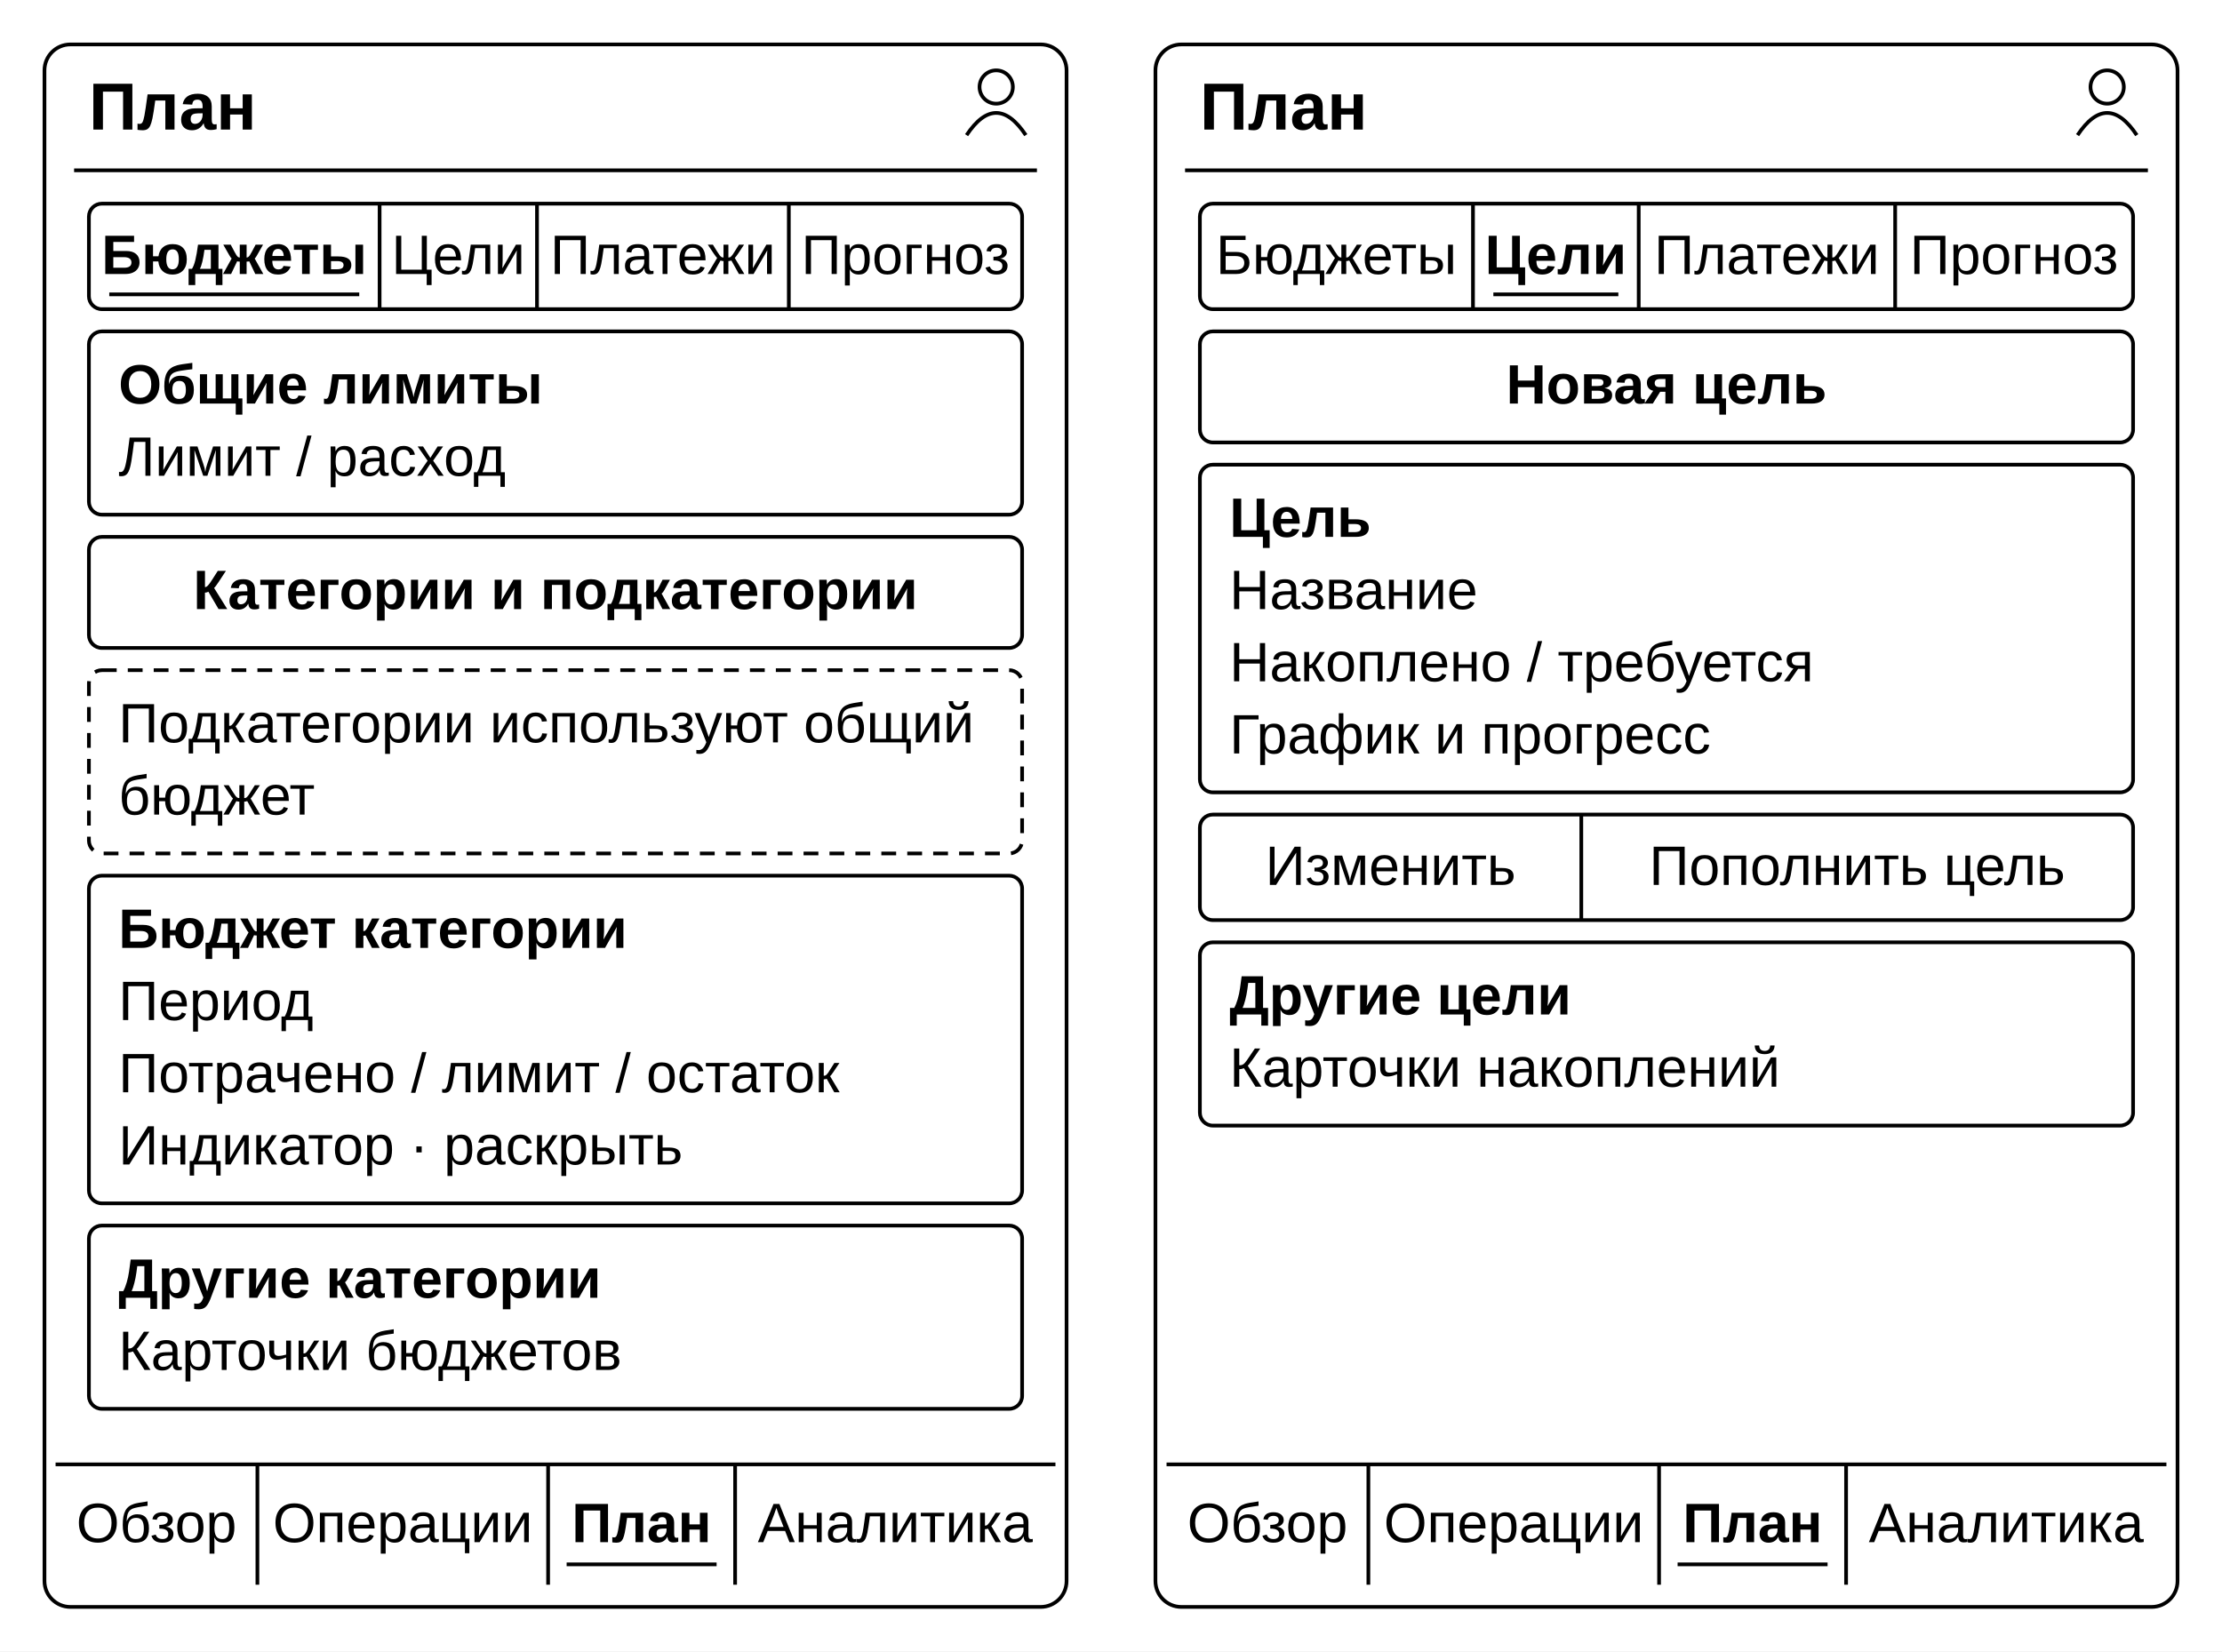
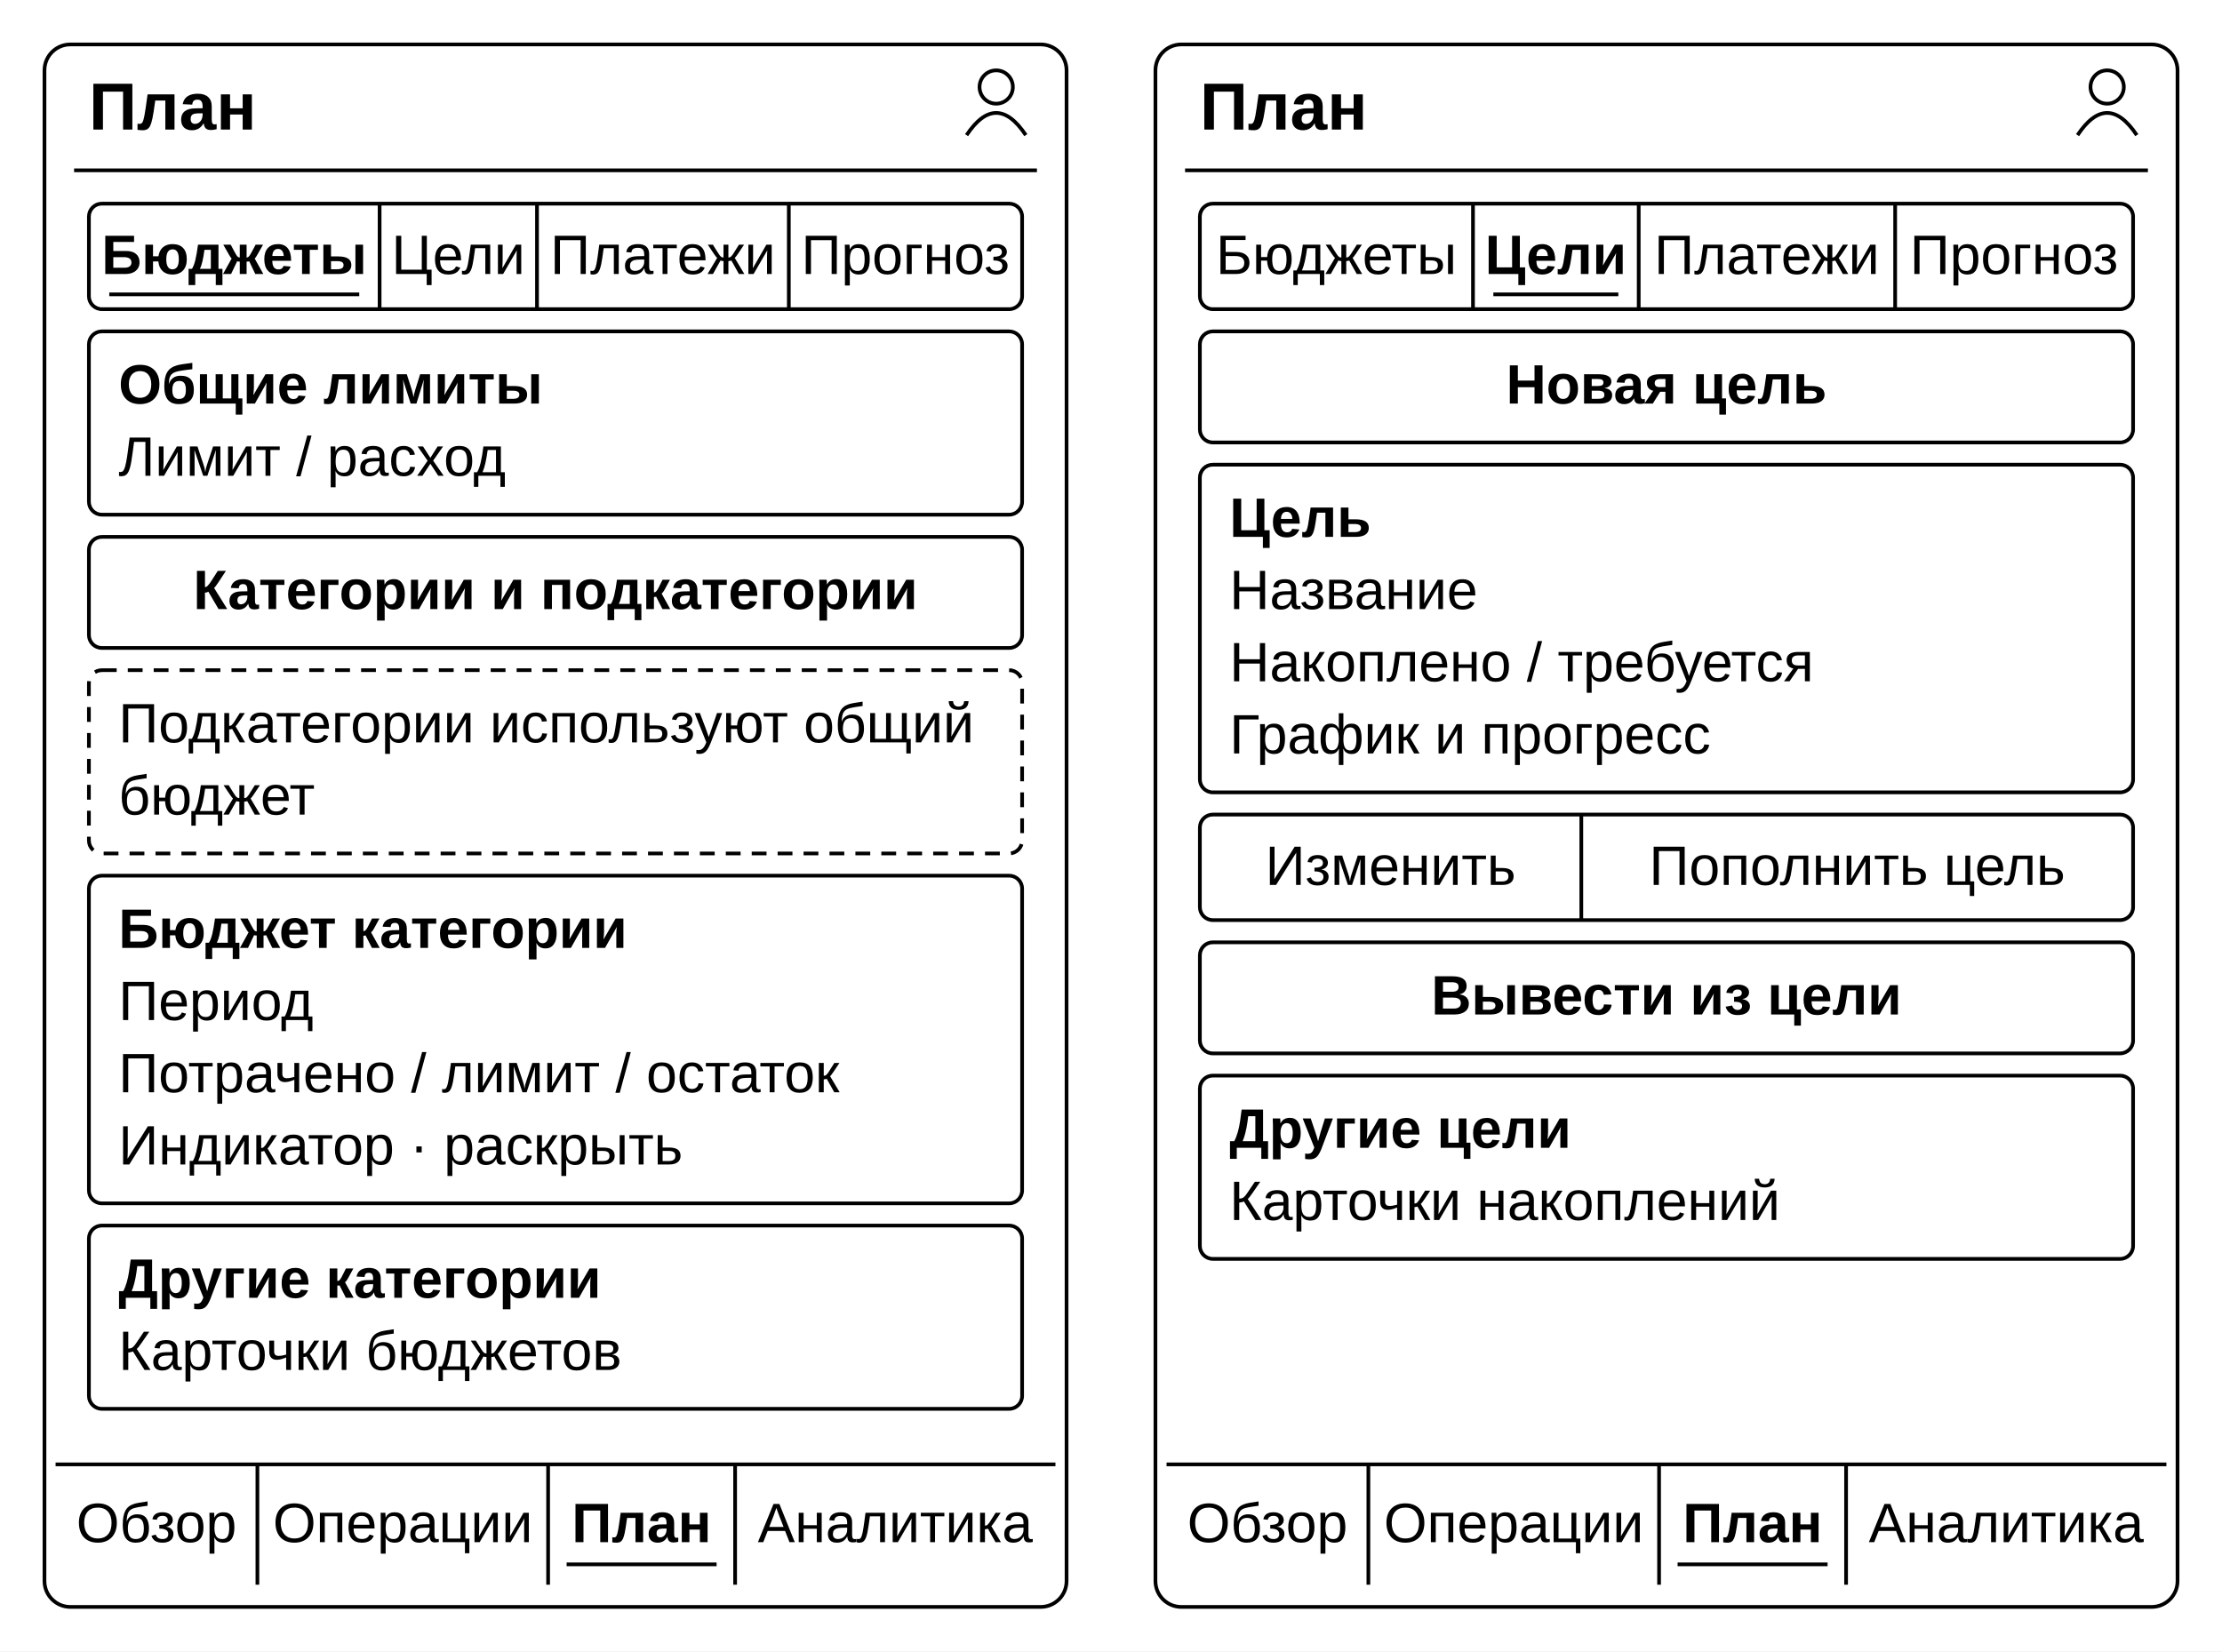
<svg xmlns="http://www.w3.org/2000/svg" width="160mm" height="118.93mm" viewBox="0 0 1200 892">
  <style>text{font-family:Arial,sans-serif;font-size:30px;fill:#000}.bold{font-weight:700}.title{font-size:36px;font-weight:700}rect,line,path,circle{stroke:#000;stroke-width:2;fill:#fff}line,path{fill:none}</style>
  <rect width="1200" height="892" style="fill:#fff;stroke:none" />
  <rect x="624" y="24" width="552" height="844" rx="14" />
  <rect x="24" y="24" width="552" height="844" rx="14" />
  <text x="48.0" y="70.0" class="title" text-anchor="start">План</text>
  <circle cx="538" cy="47" r="9" />
  <path d="M 522 73 Q 538 49 554 73" />
  <line x1="40.0" y1="92.0" x2="560.0" y2="92.0" stroke-width="2" />
  <rect x="48.0" y="110.0" width="504.0" height="57.0" rx="7" />
  <text x="126.5" y="148.0" class="bold" text-anchor="middle">Бюджеты</text>
  <line x1="59.0" y1="159.0" x2="194.0" y2="159.0" stroke-width="3" />
  <line x1="205.0" y1="110.0" x2="205.0" y2="167.0" stroke-width="2" />
  <text x="247.5" y="148.0" class="normal" text-anchor="middle">Цели</text>
  <line x1="290.0" y1="110.0" x2="290.0" y2="167.0" stroke-width="2" />
  <text x="358.0" y="148.0" class="normal" text-anchor="middle">Платежи</text>
  <line x1="426.0" y1="110.0" x2="426.0" y2="167.0" stroke-width="2" />
  <text x="489.0" y="148.0" class="normal" text-anchor="middle">Прогноз</text>
  <rect x="48.0" y="179.0" width="504.0" height="99.0" rx="7" />
  <text x="64.0" y="218.0" class="bold" text-anchor="start">Общие лимиты</text>
  <text x="64.0" y="257.0" class="normal" text-anchor="start">Лимит / расход</text>
  <rect x="48.0" y="290.0" width="504.0" height="60.0" rx="7" />
  <text x="300.0" y="329.0" class="bold" text-anchor="middle">Категории и подкатегории</text>
  <rect x="48.0" y="362.0" width="504.0" height="99.0" rx="7" stroke-dasharray="8 6" />
  <text x="64.0" y="401.0" class="normal" text-anchor="start">Подкатегории используют общий</text>
  <text x="64.0" y="440.0" class="normal" text-anchor="start">бюджет</text>
  <rect x="48.0" y="473.0" width="504.0" height="177.0" rx="7" />
  <text x="64.0" y="512.0" class="bold" text-anchor="start">Бюджет категории</text>
  <text x="64.0" y="551.0" class="normal" text-anchor="start">Период</text>
  <text x="64.0" y="590.0" class="normal" text-anchor="start">Потрачено / лимит / остаток</text>
  <text x="64.0" y="629.0" class="normal" text-anchor="start">Индикатор · раскрыть</text>
  <rect x="48.0" y="662.0" width="504.0" height="99.0" rx="7" />
  <text x="64.0" y="701.0" class="bold" text-anchor="start">Другие категории</text>
  <text x="64.0" y="740.0" class="normal" text-anchor="start">Карточки бюджетов</text>
  <text x="648.0" y="70.0" class="title" text-anchor="start">План</text>
  <circle cx="1138" cy="47" r="9" />
  <path d="M 1122 73 Q 1138 49 1154 73" />
  <line x1="640.0" y1="92.0" x2="1160.0" y2="92.0" stroke-width="2" />
  <rect x="648.0" y="110.0" width="504.0" height="57.0" rx="7" />
  <text x="721.7" y="148.0" class="normal" text-anchor="middle">Бюджеты</text>
  <line x1="795.5" y1="110.0" x2="795.5" y2="167.0" stroke-width="2" />
  <text x="840.2" y="148.0" class="bold" text-anchor="middle">Цели</text>
  <line x1="806.5" y1="159.0" x2="874.0" y2="159.0" stroke-width="3" />
  <line x1="885.0" y1="110.0" x2="885.0" y2="167.0" stroke-width="2" />
  <text x="954.2" y="148.0" class="normal" text-anchor="middle">Платежи</text>
  <line x1="1023.5" y1="110.0" x2="1023.5" y2="167.0" stroke-width="2" />
  <text x="1087.7" y="148.0" class="normal" text-anchor="middle">Прогноз</text>
  <rect x="648.0" y="179.0" width="504.0" height="60.0" rx="7" />
  <text x="900.0" y="218.0" class="bold" text-anchor="middle">Новая цель</text>
  <rect x="648.0" y="251.0" width="504.0" height="177.0" rx="7" />
  <text x="664.0" y="290.0" class="bold" text-anchor="start">Цель</text>
  <text x="664.0" y="329.0" class="normal" text-anchor="start">Название</text>
  <text x="664.0" y="368.0" class="normal" text-anchor="start">Накоплено / требуется</text>
  <text x="664.0" y="407.0" class="normal" text-anchor="start">График и прогресс</text>
  <rect x="648.0" y="440.0" width="504.0" height="57.0" rx="7" />
  <text x="751.0" y="478.0" class="normal" text-anchor="middle">Изменить</text>
  <line x1="854.0" y1="440.0" x2="854.0" y2="497.0" stroke-width="2" />
  <text x="1003.0" y="478.0" class="normal" text-anchor="middle">Пополнить цель</text>
-   <rect x="648.0" y="509.0" width="504.0" height="99.0" rx="7" />
-   <text x="664.0" y="548.0" class="bold" text-anchor="start">Другие цели</text>
-   <text x="664.0" y="587.0" class="normal" text-anchor="start">Карточки накоплений</text>
+   <rect x="648.0" y="509.0" width="504.0" height="60.0" rx="7" />
+   <text x="900.0" y="548.0" class="bold" text-anchor="middle">Вывести из цели</text>
+   <rect x="648.0" y="581.0" width="504.0" height="99.0" rx="7" />
+   <text x="664.0" y="620.0" class="bold" text-anchor="start">Другие цели</text>
+   <text x="664.0" y="659.0" class="normal" text-anchor="start">Карточки накоплений</text>
  <line x1="30.0" y1="791.0" x2="570.0" y2="791.0" stroke-width="2" />
  <text x="84.5" y="833.0" class="normal" text-anchor="middle">Обзор</text>
  <line x1="139.0" y1="791.0" x2="139.0" y2="856.0" stroke-width="2" />
  <text x="217.5" y="833.0" class="normal" text-anchor="middle">Операции</text>
  <line x1="296.0" y1="791.0" x2="296.0" y2="856.0" stroke-width="2" />
  <text x="346.5" y="833.0" class="bold" text-anchor="middle">План</text>
  <line x1="306.0" y1="845.0" x2="387.0" y2="845.0" stroke-width="3" />
  <line x1="397.0" y1="791.0" x2="397.0" y2="856.0" stroke-width="2" />
  <text x="483.5" y="833.0" class="normal" text-anchor="middle">Аналитика</text>
  <line x1="630.0" y1="791.0" x2="1170.0" y2="791.0" stroke-width="2" />
  <text x="684.5" y="833.0" class="normal" text-anchor="middle">Обзор</text>
  <line x1="739.0" y1="791.0" x2="739.0" y2="856.0" stroke-width="2" />
  <text x="817.5" y="833.0" class="normal" text-anchor="middle">Операции</text>
  <line x1="896.0" y1="791.0" x2="896.0" y2="856.0" stroke-width="2" />
  <text x="946.5" y="833.0" class="bold" text-anchor="middle">План</text>
  <line x1="906.0" y1="845.0" x2="987.0" y2="845.0" stroke-width="3" />
  <line x1="997.0" y1="791.0" x2="997.0" y2="856.0" stroke-width="2" />
  <text x="1083.5" y="833.0" class="normal" text-anchor="middle">Аналитика</text>
</svg>
